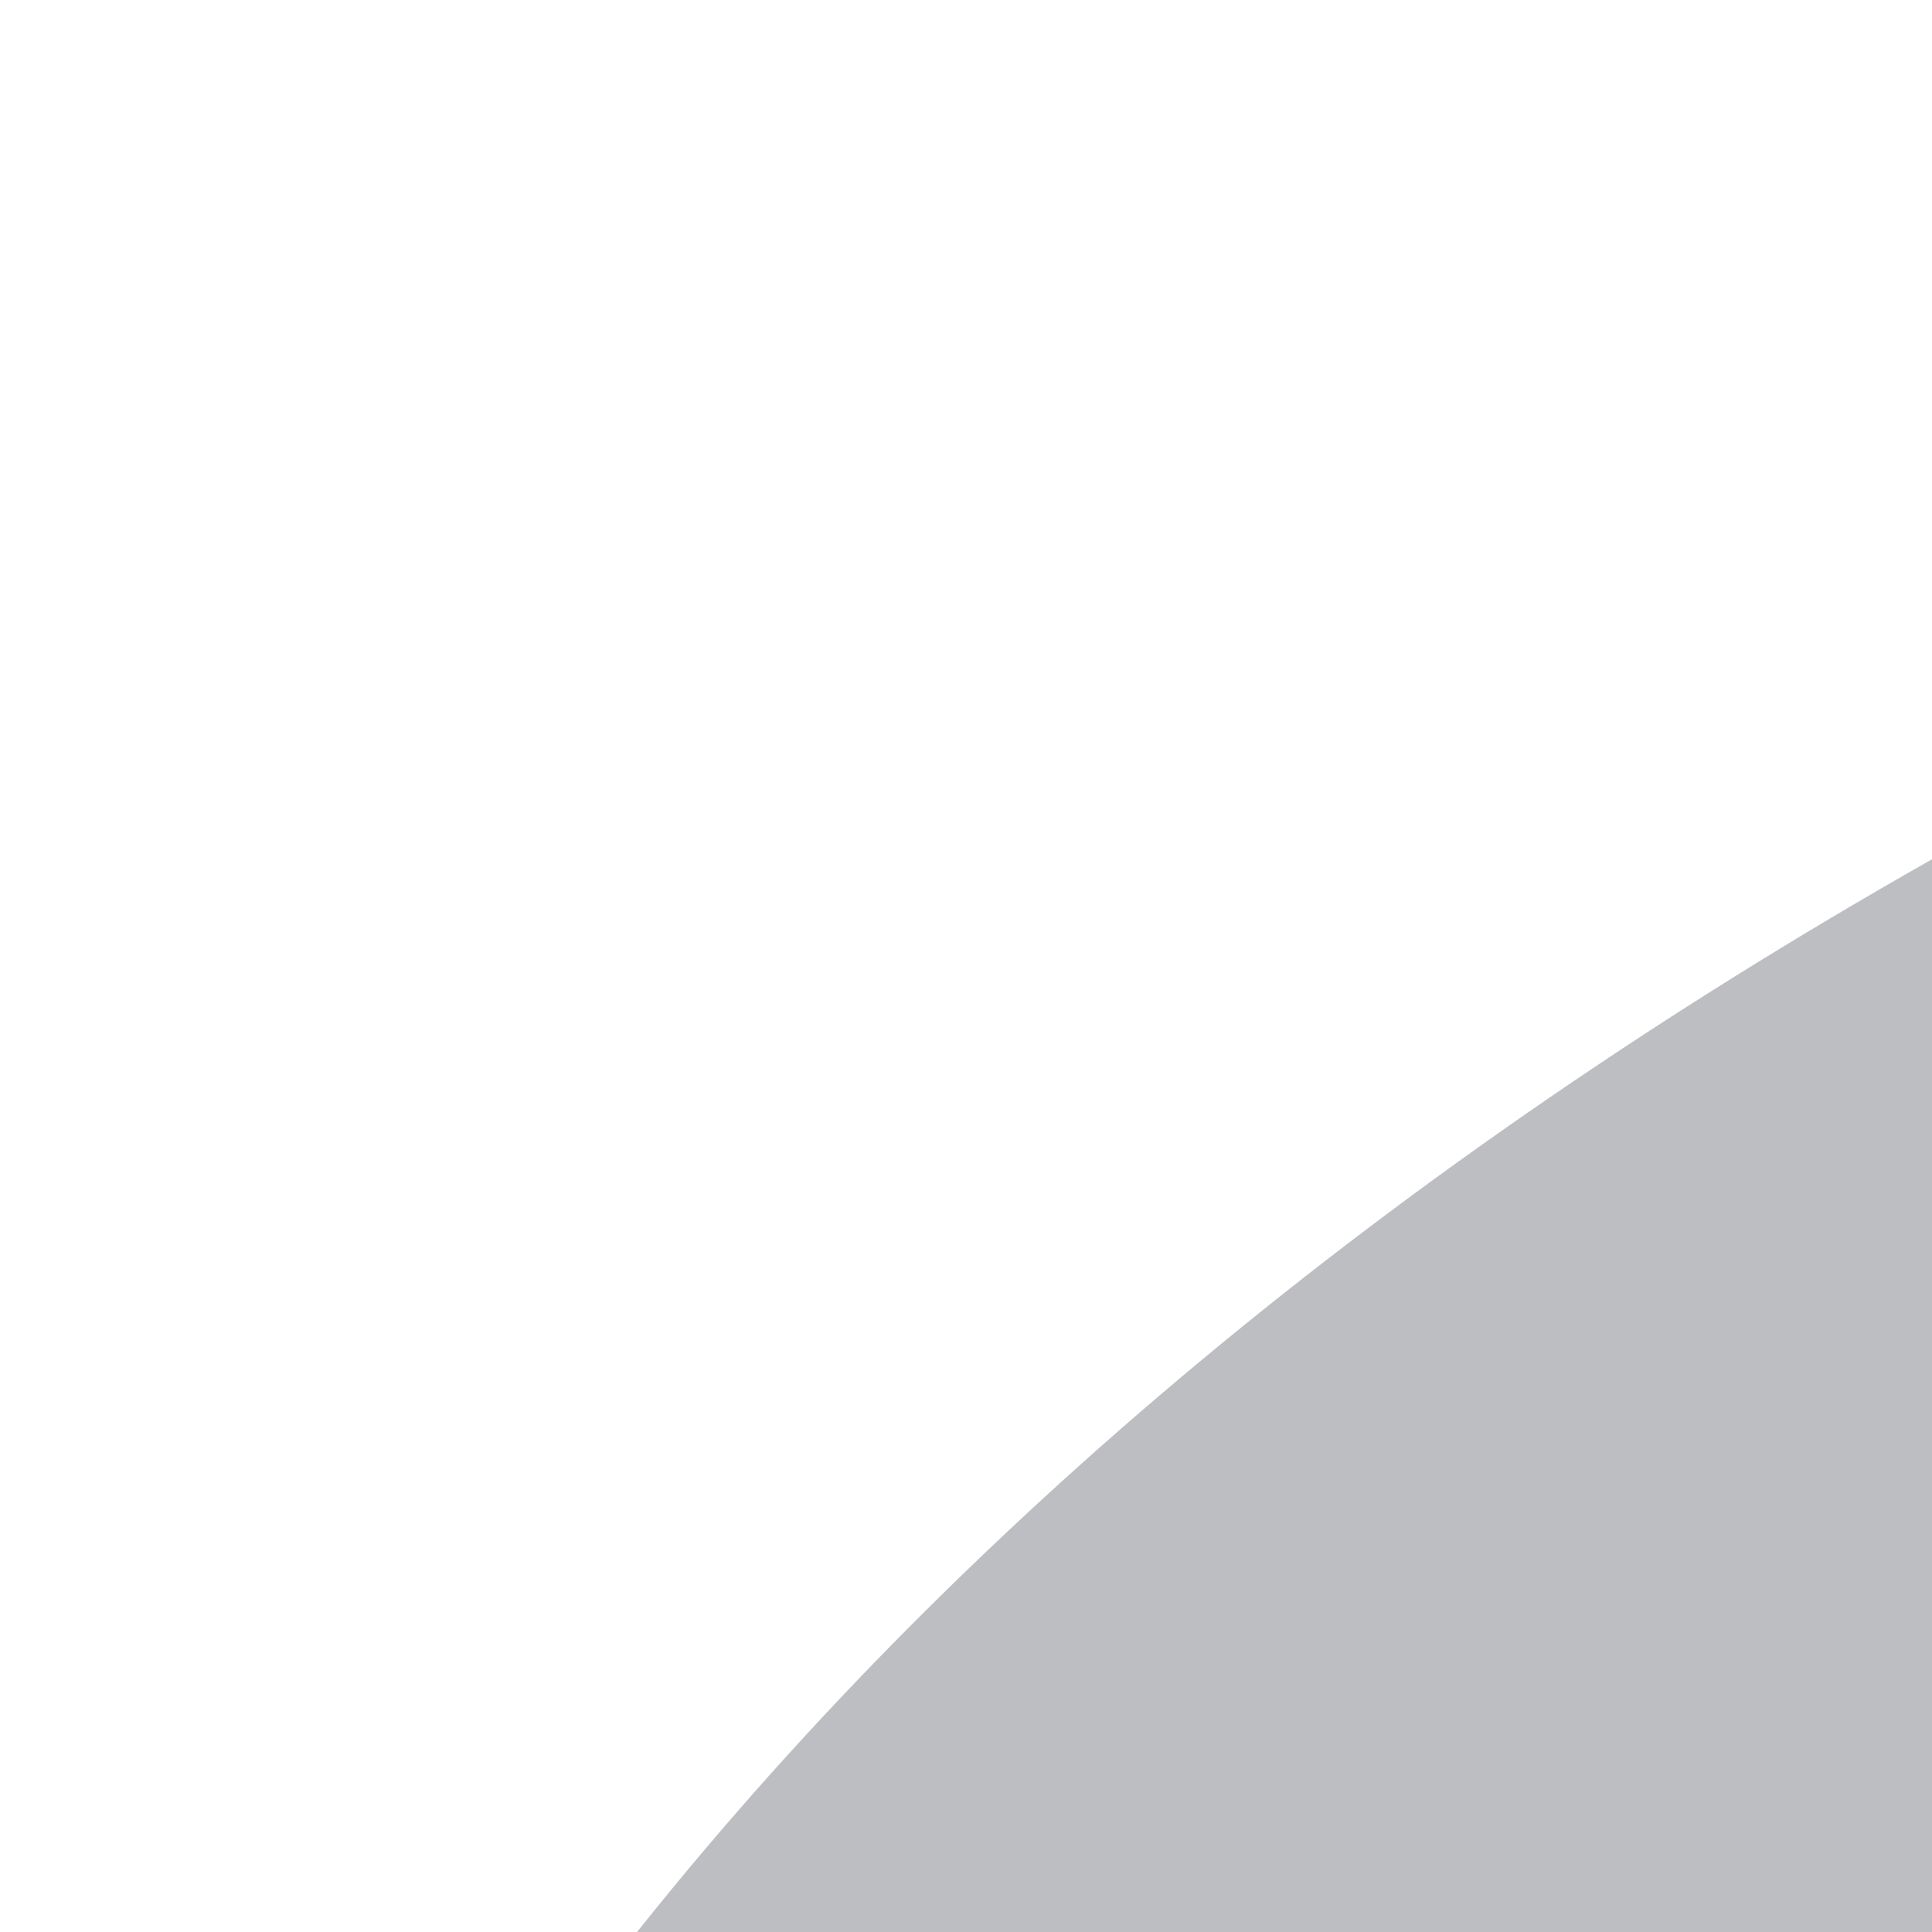
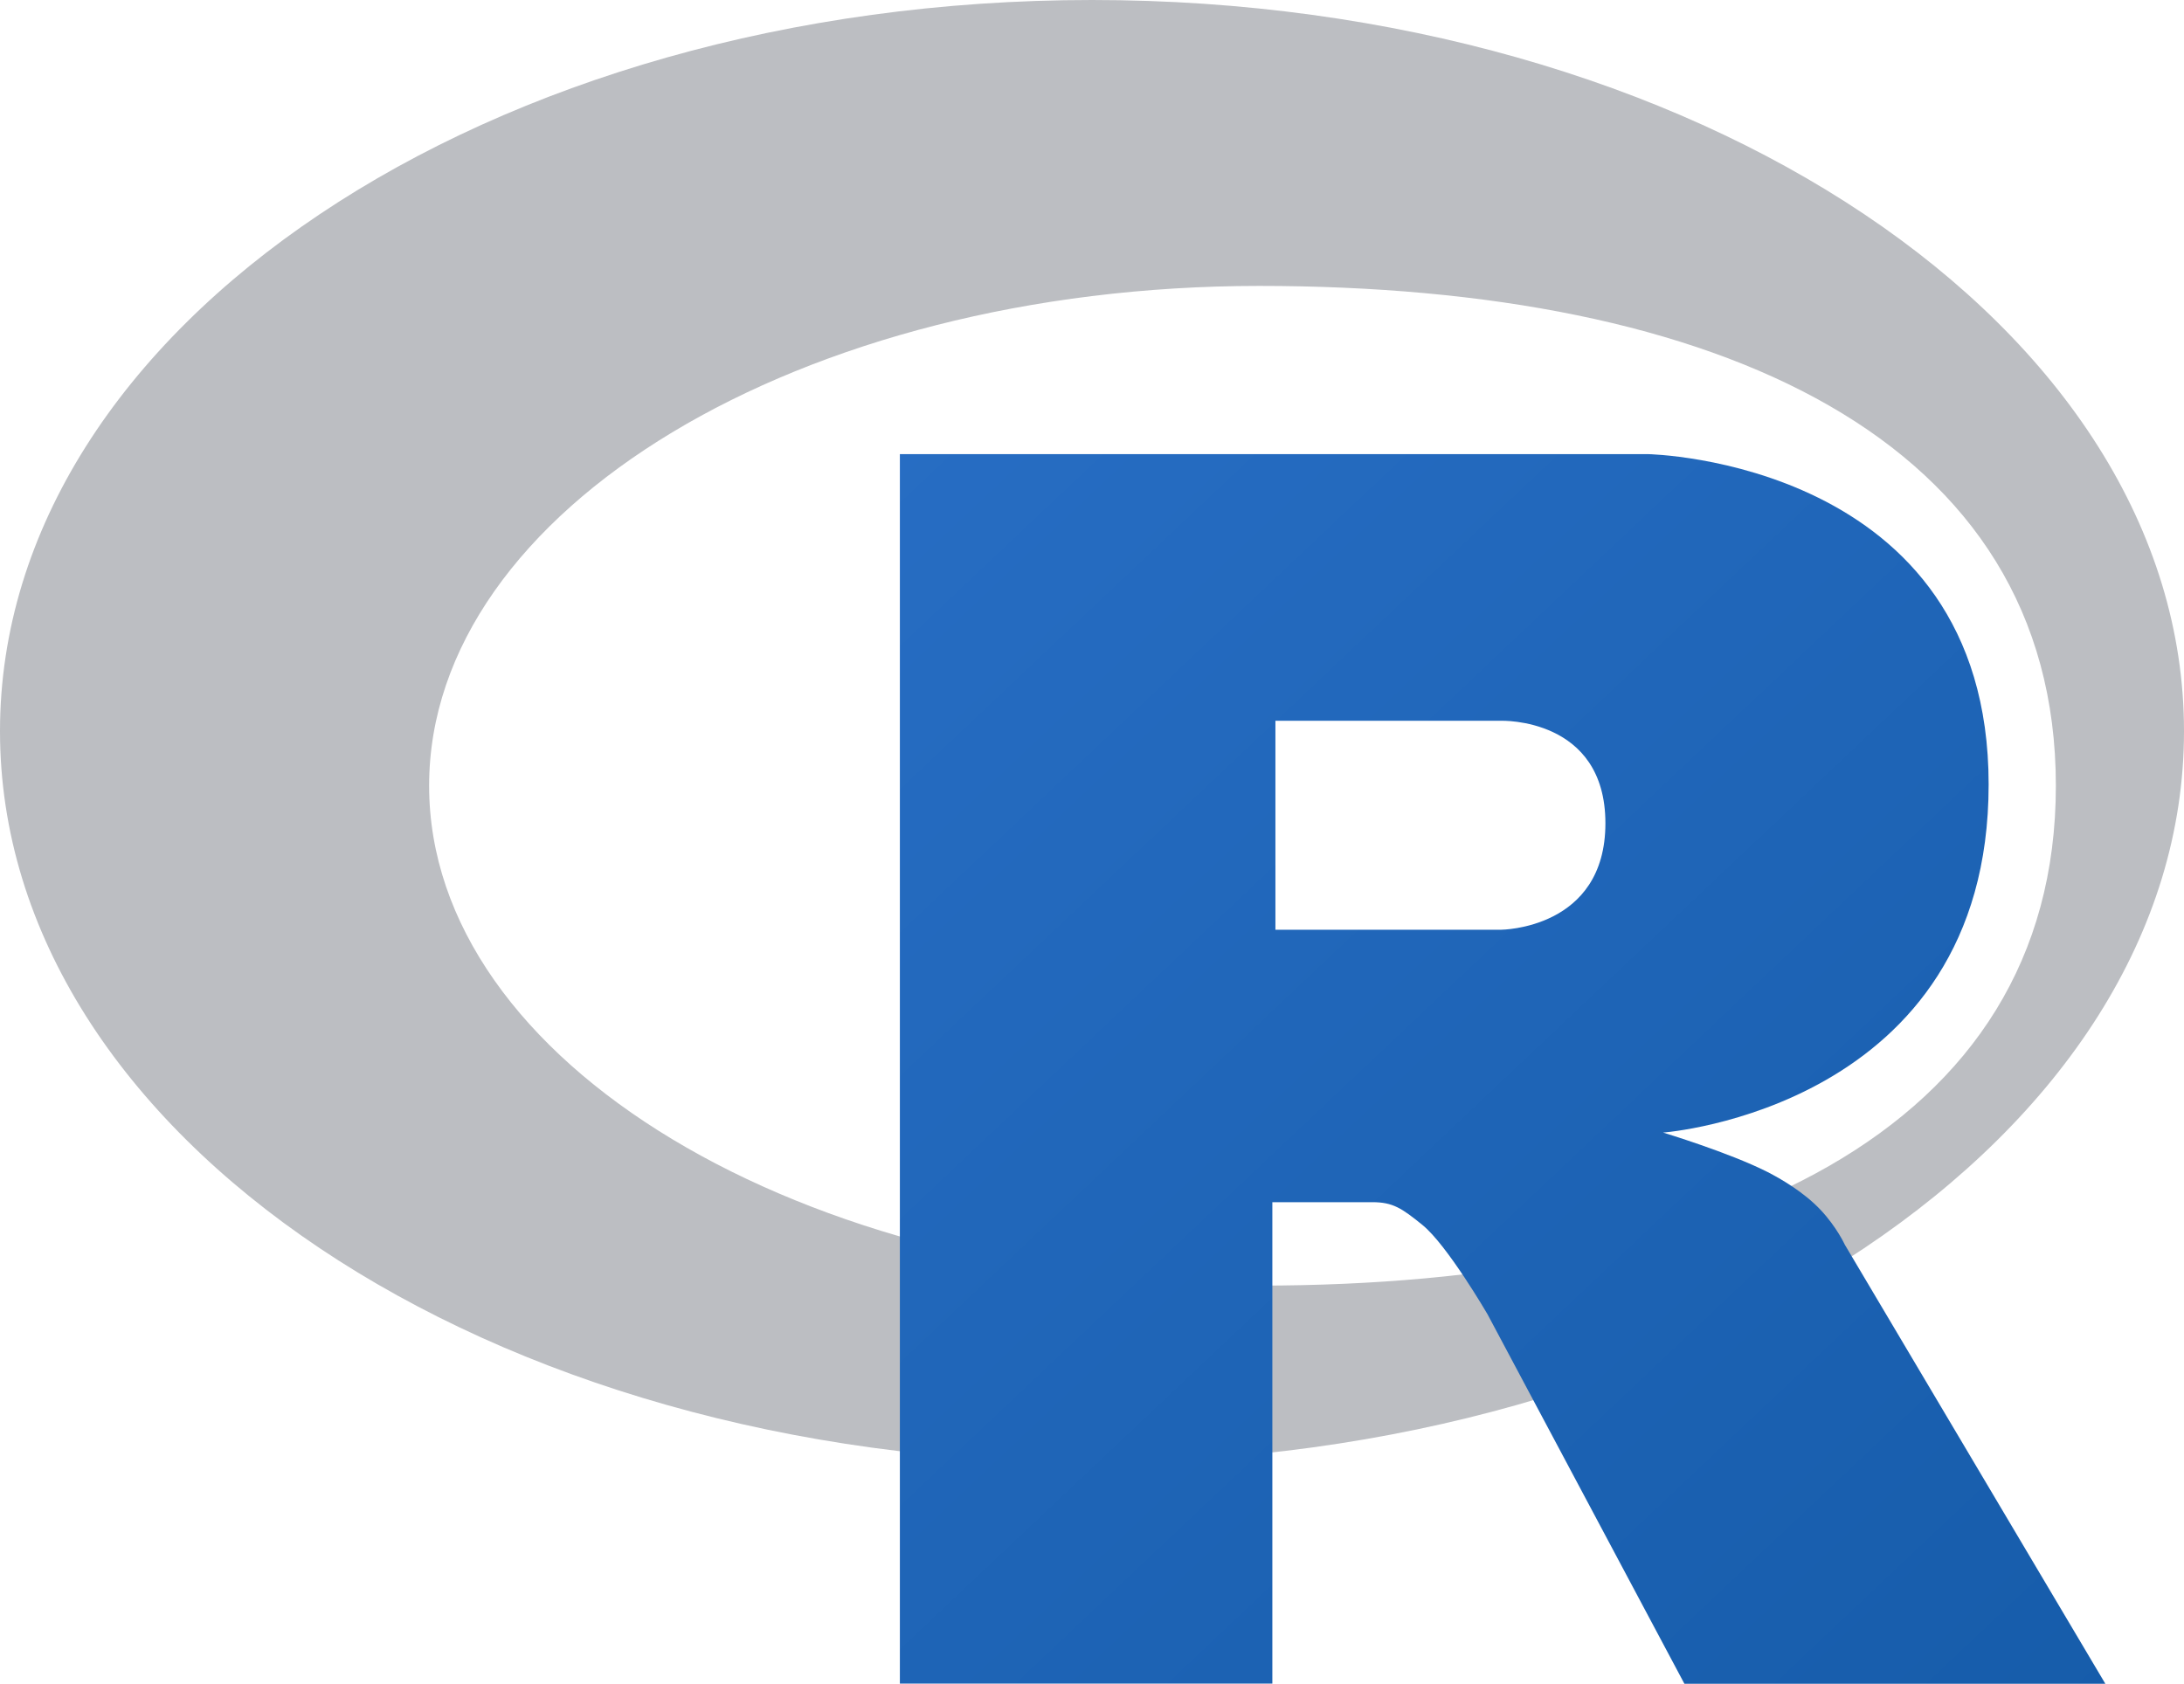
- <svg xmlns="http://www.w3.org/2000/svg" id="uuid-9add218c-b113-4826-b514-1e329c1746b3" viewBox="0 0 128 128">
+ <svg xmlns="http://www.w3.org/2000/svg" id="uuid-88b90e74-06e2-439b-b691-43b62bd86a02" viewBox="0 0 128 98.71">
  <defs>
-     <linearGradient id="uuid-0230b267-3232-4fe4-b54b-a48570af6c16" x1="60.33" y1="496.72" x2="61.33" y2="495.72" gradientTransform="translate(-23739.16 201906.2) scale(398 -406.12)" gradientUnits="userSpaceOnUse">
+     <linearGradient id="uuid-77e1e23e-a183-40e3-82b8-76777ffb5f63" x1="-236.03" y1="267.84" x2="-235.86" y2="267.66" gradientTransform="translate(93990 108805.79) scale(398 -406.12)" gradientUnits="userSpaceOnUse">
      <stop offset="0" stop-color="#276dc3" />
      <stop offset="1" stop-color="#165caa" />
    </linearGradient>
  </defs>
-   <path d="m360.55,482.94C161.42,482.94,0,374.83,0,241.47S161.42,0,360.55,0s360.55,108.11,360.55,241.47-161.42,241.47-360.55,241.47Zm55.19-388.53c-151.35,0-274.05,73.91-274.05,165.08s122.7,165.08,274.05,165.08,263.05-50.53,263.05-165.08-111.7-165.08-263.05-165.08h0Z" style="fill:#bcbec2; fill-rule:evenodd;" />
-   <path d="m549.09,374s21.82,6.58,34.5,13c4.4,2.23,12.01,6.67,17.5,12.5,5.38,5.71,8,11.5,8,11.5l86,145-139,.06-65-122.06s-13.31-22.87-21.5-29.5c-6.83-5.53-9.74-7.5-16.5-7.5h-33.03l.03,158.97-123,.05V149.94h247s112.5,2.03,112.5,109.06-107.5,115-107.5,115Zm-53.5-135.98l-74.46-.05-.04,69.05,74.5-.02s34.5-.11,34.5-35.12-34.5-33.85-34.5-33.85h0Z" style="fill:url(#uuid-0230b267-3232-4fe4-b54b-a48570af6c16); fill-rule:evenodd;" />
+   <path d="m64,85.73C28.65,85.73,0,66.53,0,42.86S28.65,0,64,0s64,19.19,64,42.86-28.65,42.86-64,42.86Zm9.8-68.97c-26.87,0-48.65,13.12-48.65,29.3s21.78,29.3,48.65,29.3,46.69-8.97,46.69-29.3-19.83-29.3-46.69-29.3h0Z" style="fill:#bcbec2; fill-rule:evenodd;" />
+   <path d="m97.47,66.39s3.87,1.17,6.12,2.31c.78.4,2.13,1.18,3.11,2.22.95,1.01,1.42,2.04,1.42,2.04l15.27,25.74h-24.67s-11.54-21.66-11.54-21.66c0,0-2.36-4.06-3.82-5.24-1.21-.98-1.73-1.33-2.93-1.33h-5.86v28.22s-21.83,0-21.83,0V26.62h43.84s19.97.36,19.97,19.36-19.08,20.41-19.08,20.41Zm-9.5-24.14h-13.22s0,12.25,0,12.25h13.22s6.12-.02,6.12-6.24-6.12-6.01-6.12-6.01h0Z" style="fill:url(#uuid-77e1e23e-a183-40e3-82b8-76777ffb5f63); fill-rule:evenodd;" />
</svg>
